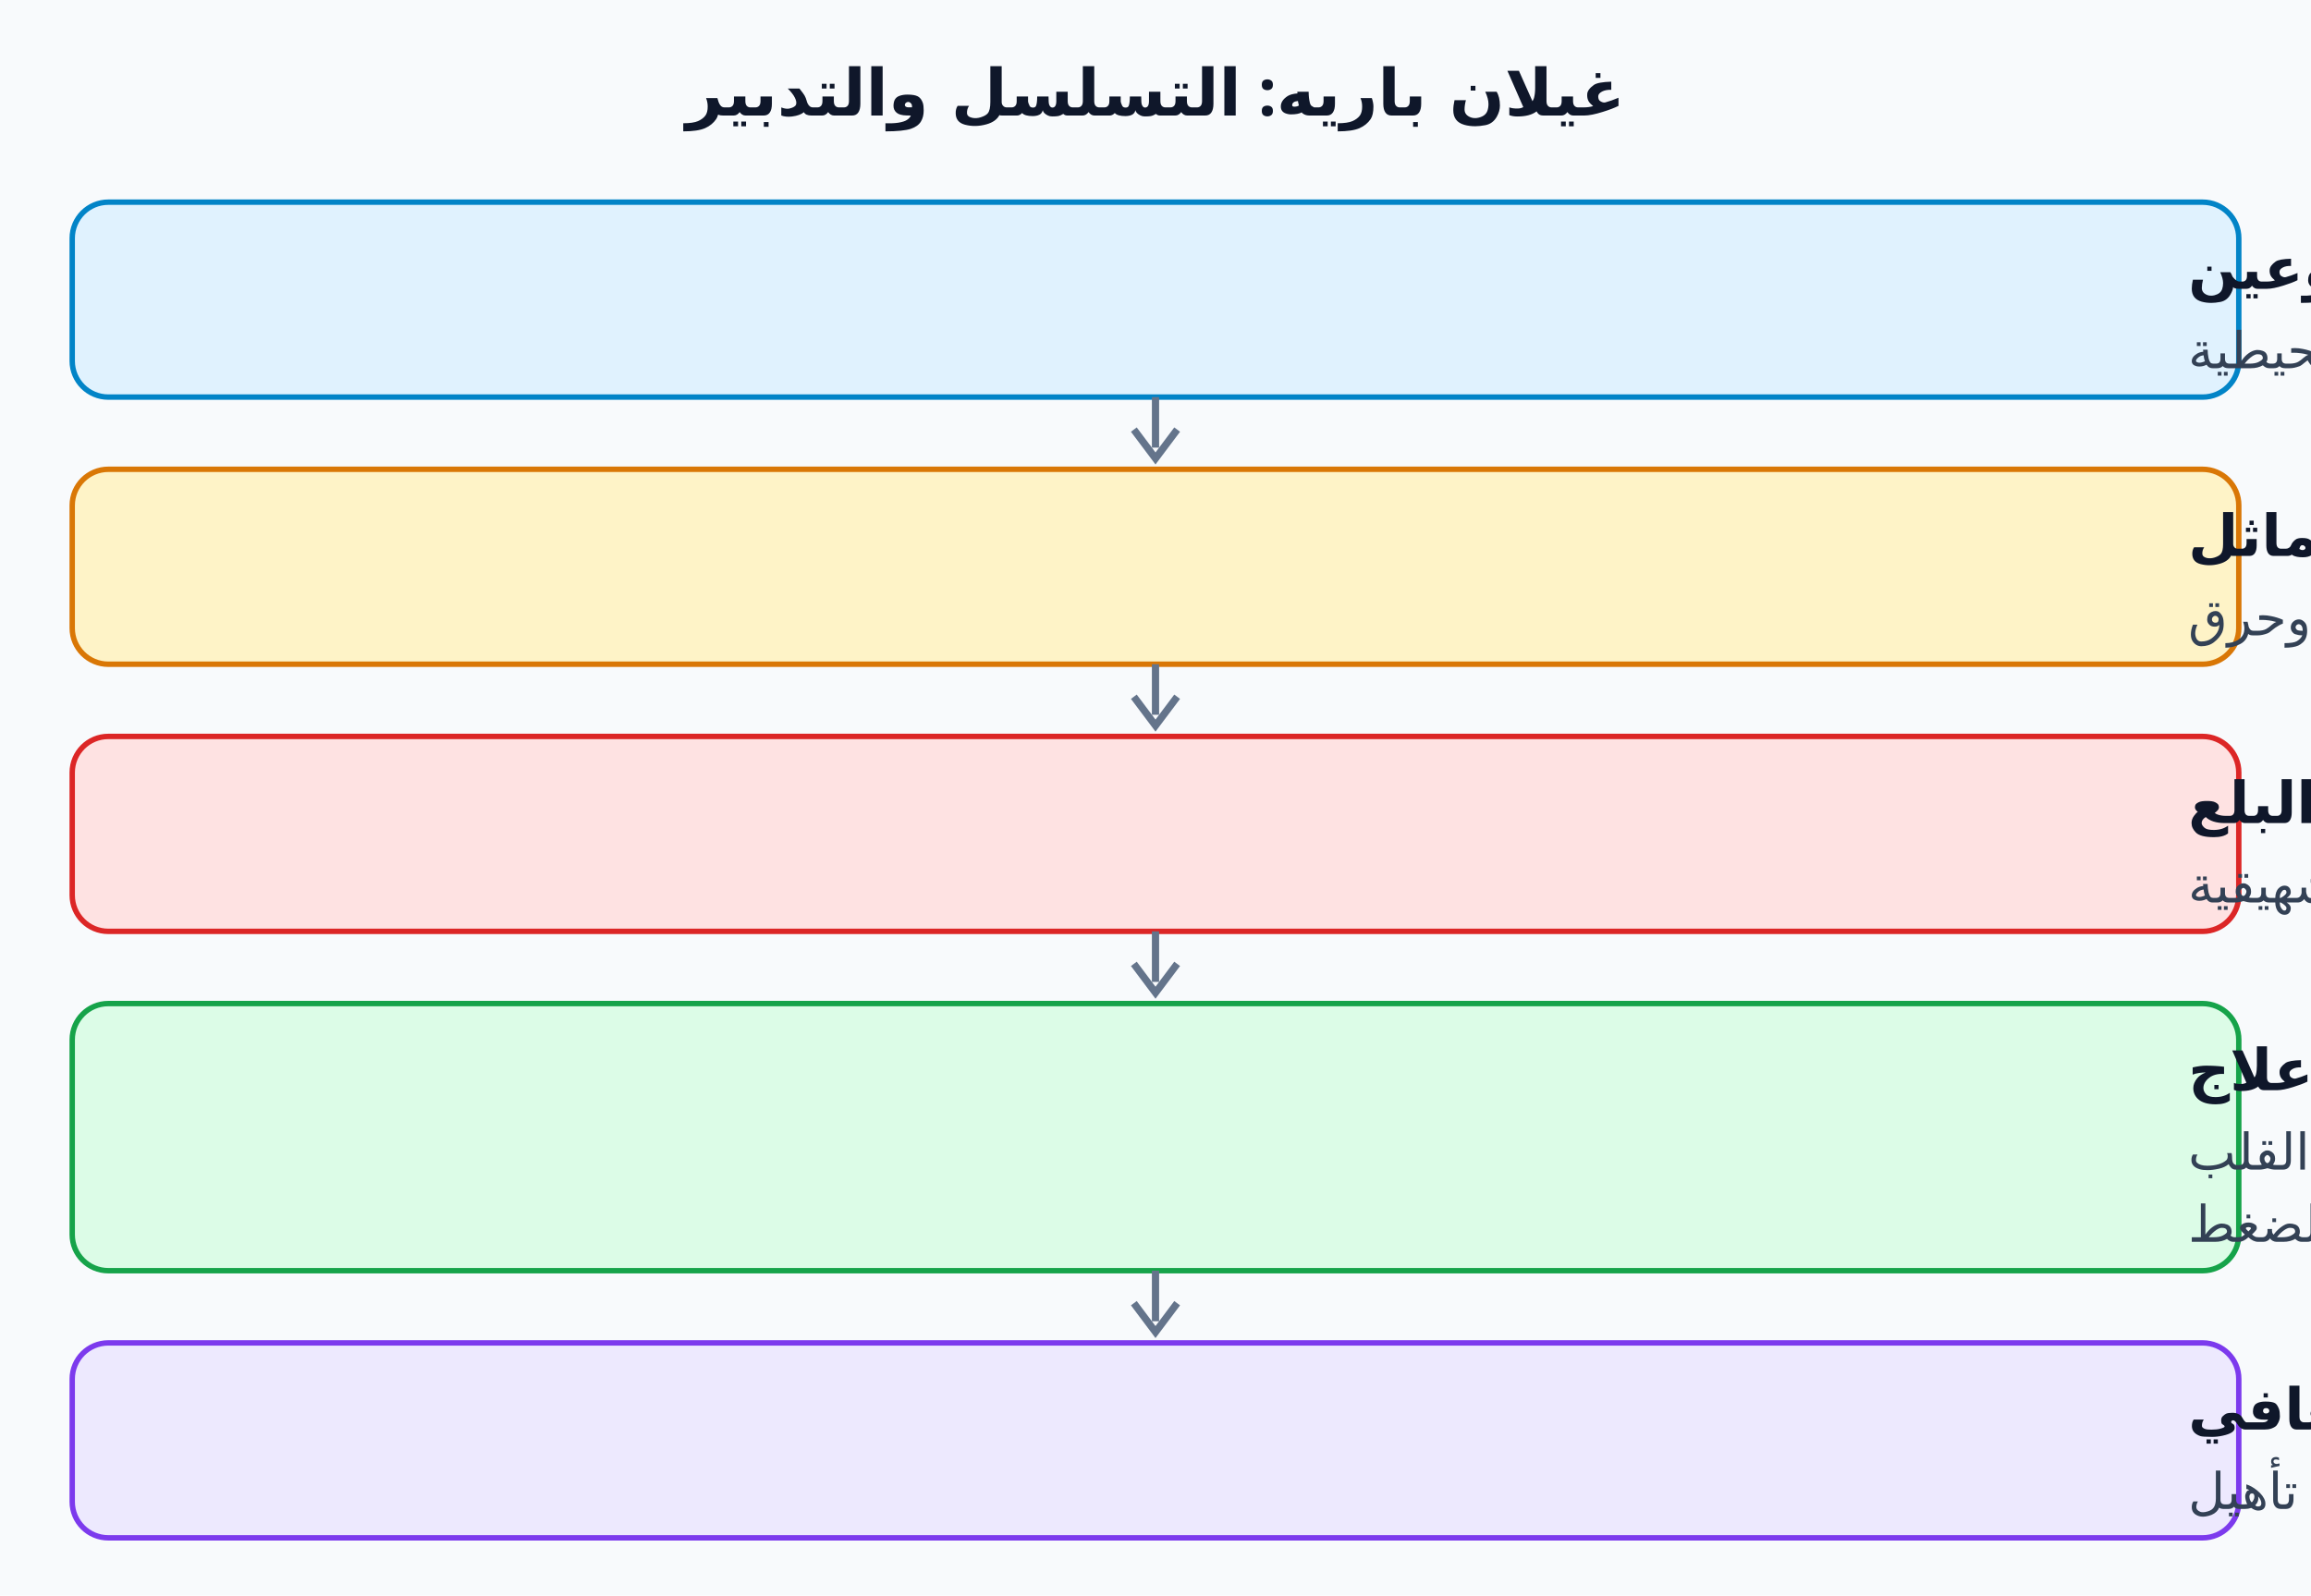
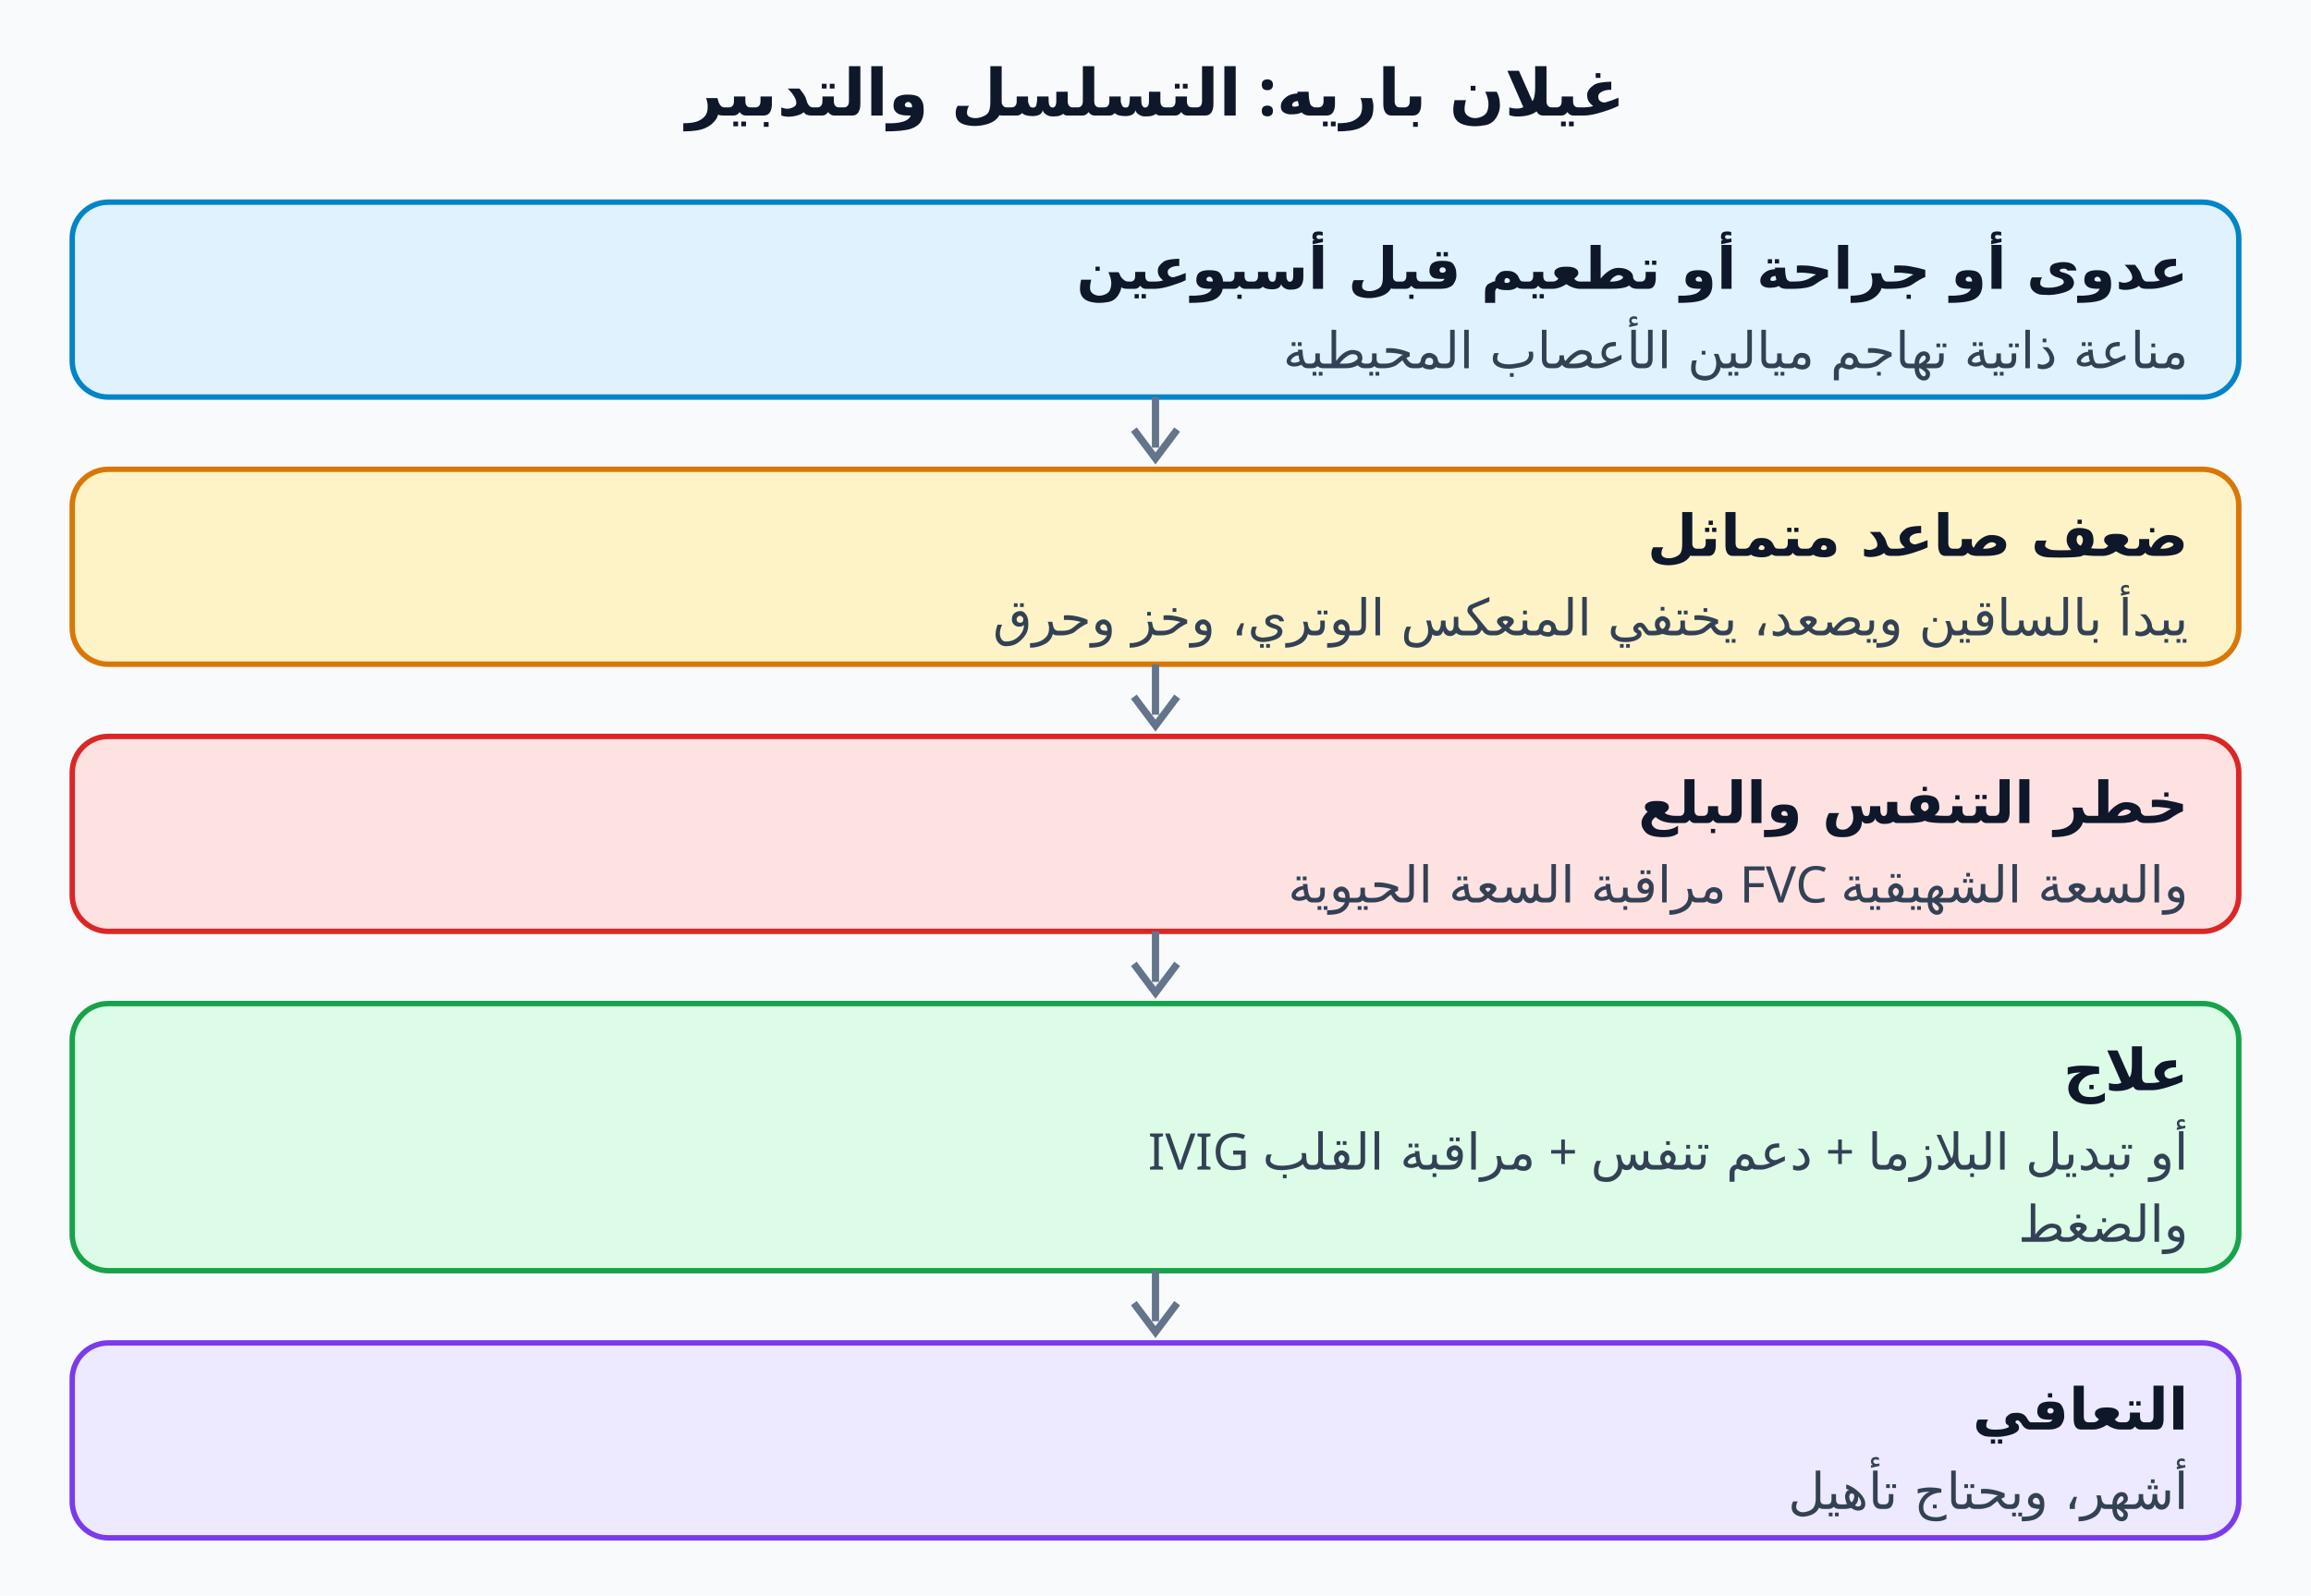
<svg xmlns="http://www.w3.org/2000/svg" viewBox="0 0 640 442" width="640" height="442" font-family="Cairo, Tahoma, sans-serif">
  <rect width="640" height="442" fill="#f8fafc" />
  <text x="320" y="32" text-anchor="middle" font-size="18" font-weight="700" fill="#0f172a" direction="rtl">غيلان باريه: التسلسل والتدبير</text>
  <rect x="20" y="56" width="600" height="54" rx="10" fill="#e0f2fe" stroke="#0284c7" stroke-width="1.5" />
-   <text x="606" y="80" text-anchor="end" direction="rtl" font-size="16" font-weight="700" fill="#0f172a" style="unicode-bidi:plaintext" transform="translate(0,0)">عدوى أو جراحة أو تطعيم قبل أسبوعين</text>
-   <text x="606" y="102" text-anchor="end" direction="rtl" font-size="14" fill="#334155">مناعة ذاتية تهاجم ميالين الأعصاب المحيطية</text>
+   <text x="606" y="80" text-anchor="end" font-size="16" font-weight="700" fill="#0f172a">عدوى أو جراحة أو تطعيم قبل أسبوعين</text>
+   <text x="606" y="102" text-anchor="end" font-size="14" fill="#334155">مناعة ذاتية تهاجم ميالين الأعصاب المحيطية</text>
  <path d="M320 110 v14" stroke="#64748b" stroke-width="2" />
  <path d="M314 119 l6 8 l6 -8" fill="none" stroke="#64748b" stroke-width="2" />
  <rect x="20" y="130" width="600" height="54" rx="10" fill="#fef3c7" stroke="#d97706" stroke-width="1.5" />
-   <text x="606" y="154" text-anchor="end" direction="rtl" font-size="16" font-weight="700" fill="#0f172a" style="unicode-bidi:plaintext" transform="translate(0,0)">ضعف صاعد متماثل</text>
-   <text x="606" y="176" text-anchor="end" direction="rtl" font-size="14" fill="#334155">يبدأ بالساقين ويصعد، يختفي المنعكس الوتري، وخز وحرق</text>
+   <text x="606" y="154" text-anchor="end" font-size="16" font-weight="700" fill="#0f172a">ضعف صاعد متماثل</text>
+   <text x="606" y="176" text-anchor="end" font-size="14" fill="#334155">يبدأ بالساقين ويصعد، يختفي المنعكس الوتري، وخز وحرق</text>
  <path d="M320 184 v14" stroke="#64748b" stroke-width="2" />
  <path d="M314 193 l6 8 l6 -8" fill="none" stroke="#64748b" stroke-width="2" />
  <rect x="20" y="204" width="600" height="54" rx="10" fill="#fee2e2" stroke="#dc2626" stroke-width="1.5" />
-   <text x="606" y="228" text-anchor="end" direction="rtl" font-size="16" font-weight="700" fill="#0f172a" style="unicode-bidi:plaintext" transform="translate(0,0)">خطر التنفس والبلع</text>
-   <text x="606" y="250" text-anchor="end" direction="rtl" font-size="14" fill="#334155">مراقبة السعة الحيوية FVC والسعة الشهيقية</text>
+   <text x="606" y="228" text-anchor="end" font-size="16" font-weight="700" fill="#0f172a">خطر التنفس والبلع</text>
+   <text x="606" y="250" text-anchor="end" font-size="14" fill="#334155">مراقبة السعة الحيوية FVC والسعة الشهيقية</text>
  <path d="M320 258 v14" stroke="#64748b" stroke-width="2" />
  <path d="M314 267 l6 8 l6 -8" fill="none" stroke="#64748b" stroke-width="2" />
  <rect x="20" y="278" width="600" height="74" rx="10" fill="#dcfce7" stroke="#16a34a" stroke-width="1.5" />
-   <text x="606" y="302" text-anchor="end" direction="rtl" font-size="16" font-weight="700" fill="#0f172a" style="unicode-bidi:plaintext" transform="translate(0,0)">علاج</text>
-   <text x="606" y="324" text-anchor="end" direction="rtl" font-size="14" fill="#334155">IVIG أو تبديل البلازما + دعم تنفس + مراقبة القلب</text>
-   <text x="606" y="344" text-anchor="end" direction="rtl" font-size="14" fill="#334155">والضغط</text>
+   <text x="606" y="302" text-anchor="end" font-size="16" font-weight="700" fill="#0f172a">علاج</text>
+   <text x="606" y="324" text-anchor="end" font-size="14" fill="#334155">IVIG أو تبديل البلازما + دعم تنفس + مراقبة القلب</text>
+   <text x="606" y="344" text-anchor="end" font-size="14" fill="#334155">والضغط</text>
  <path d="M320 352 v14" stroke="#64748b" stroke-width="2" />
  <path d="M314 361 l6 8 l6 -8" fill="none" stroke="#64748b" stroke-width="2" />
  <rect x="20" y="372" width="600" height="54" rx="10" fill="#ede9fe" stroke="#7c3aed" stroke-width="1.5" />
-   <text x="606" y="396" text-anchor="end" direction="rtl" font-size="16" font-weight="700" fill="#0f172a" style="unicode-bidi:plaintext" transform="translate(0,0)">التعافي</text>
-   <text x="606" y="418" text-anchor="end" direction="rtl" font-size="14" fill="#334155">أشهر، ويحتاج تأهيل</text>
+   <text x="606" y="396" text-anchor="end" font-size="16" font-weight="700" fill="#0f172a">التعافي</text>
+   <text x="606" y="418" text-anchor="end" font-size="14" fill="#334155">أشهر، ويحتاج تأهيل</text>
</svg>
